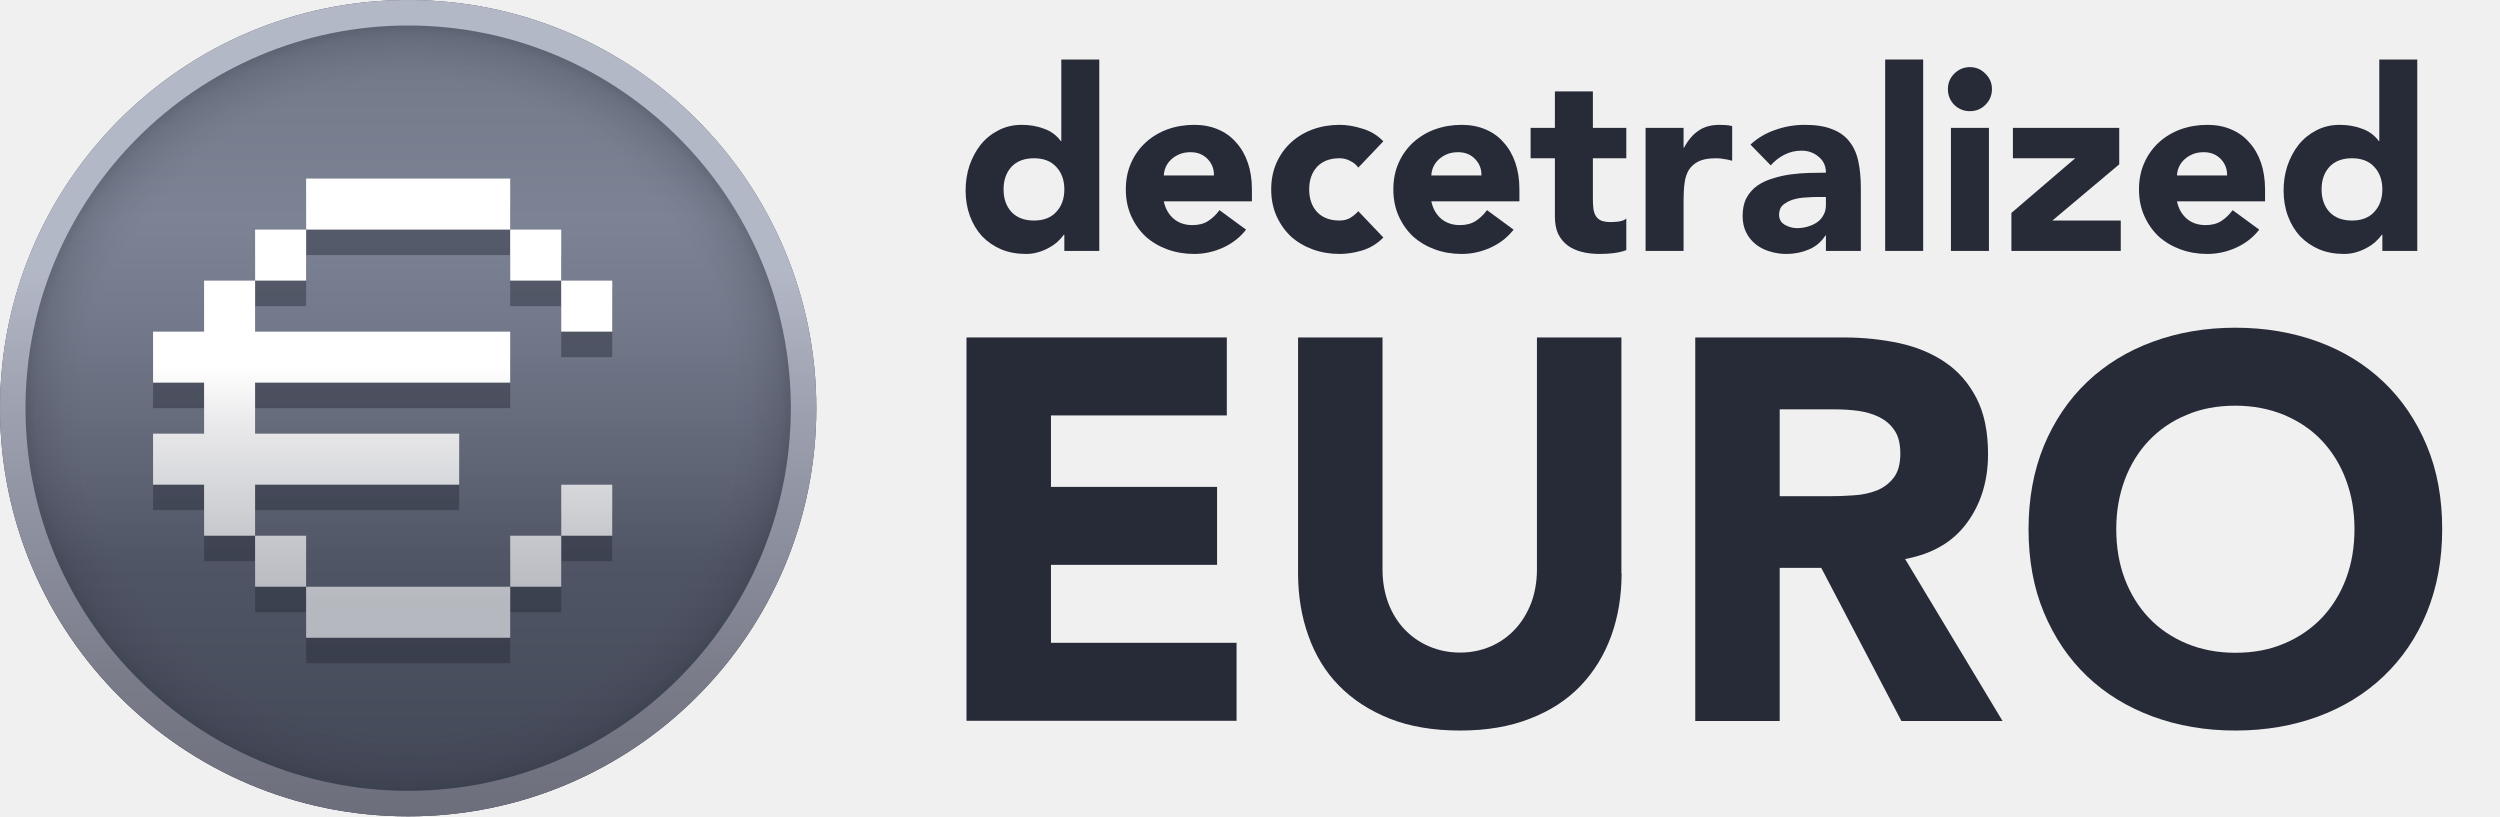
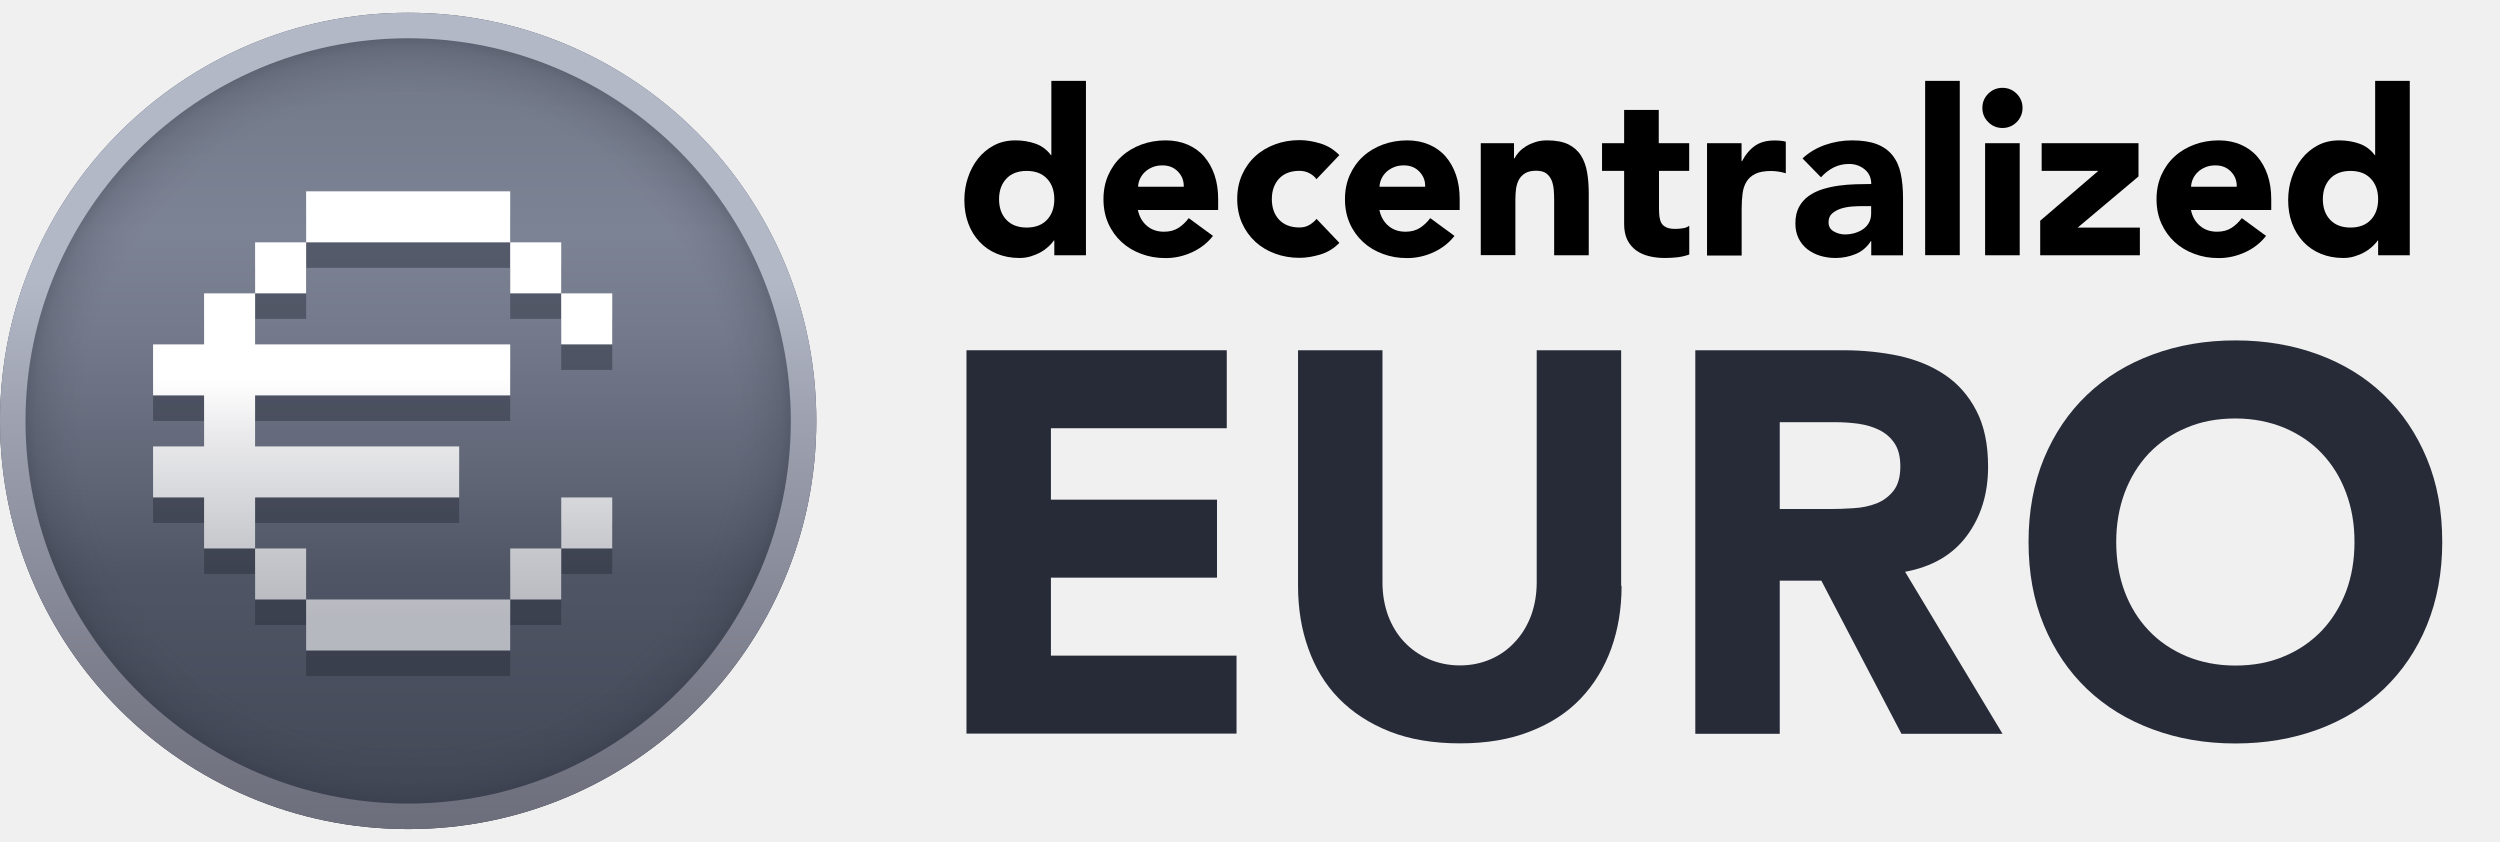
- <svg xmlns="http://www.w3.org/2000/svg" width="98" height="32" viewBox="0 0 98 32" fill="none">
-   <g clip-path="url(#clip0_4488_19040)">
-     <path d="M16 32C24.837 32 32 24.837 32 16C32 7.163 24.837 0 16 0C7.163 0 0 7.163 0 16C0 24.837 7.163 32 16 32Z" fill="url(#paint0_linear_4488_19040)" />
-     <path d="M16 32C24.837 32 32 24.837 32 16C32 7.163 24.837 0 16 0C7.163 0 0 7.163 0 16C0 24.837 7.163 32 16 32Z" fill="url(#paint1_radial_4488_19040)" />
-     <path d="M16 1C24.27 1 31 7.73 31 16C31 24.27 24.27 31 16 31C7.73 31 1 24.27 1 16C1 7.73 7.73 1 16 1ZM16 0C7.16 0 0 7.16 0 16C0 24.84 7.16 32 16 32C24.84 32 32 24.84 32 16C32 7.16 24.84 0 16 0Z" fill="url(#paint2_linear_4488_19040)" />
-     <path d="M20 26V24H12V26H20Z" fill="#272B38" fill-opacity="0.45" />
-     <path d="M22 22H20V24H22V22Z" fill="#272B38" fill-opacity="0.45" />
-     <path d="M12 22H10V24H12V22Z" fill="#272B38" fill-opacity="0.45" />
-     <path d="M24 20H22V22H24V20Z" fill="#272B38" fill-opacity="0.45" />
-     <path d="M24 12H22V14H24V12Z" fill="#272B38" fill-opacity="0.45" />
-     <path d="M8 14H6V16H8V18H6V20H8V22H10V20H18V18H10V16H20V14H10V12H8V14Z" fill="#272B38" fill-opacity="0.45" />
-     <path d="M22 10H20V12H22V10Z" fill="#272B38" fill-opacity="0.45" />
-     <path d="M12 10H10V12H12V10Z" fill="#272B38" fill-opacity="0.45" />
-     <path d="M12 8V10H20V8H12Z" fill="#272B38" fill-opacity="0.45" />
-     <path d="M20 25V23H12V25H20Z" fill="url(#paint3_linear_4488_19040)" />
-     <path d="M22 21H20V23H22V21Z" fill="url(#paint4_linear_4488_19040)" />
-     <path d="M12 21H10V23H12V21Z" fill="url(#paint5_linear_4488_19040)" />
-     <path d="M24 19H22V21H24V19Z" fill="url(#paint6_linear_4488_19040)" />
-     <path d="M24 11H22V13H24V11Z" fill="url(#paint7_linear_4488_19040)" />
-     <path d="M8 13H6V15H8V17H6V19H8V21H10V19H18V17H10V15H20V13H10V11H8V13Z" fill="url(#paint8_linear_4488_19040)" />
-     <path d="M22 9H20V11H22V9Z" fill="url(#paint9_linear_4488_19040)" />
-     <path d="M12 9H10V11H12V9Z" fill="url(#paint10_linear_4488_19040)" />
-     <path d="M12 7V9H20V7H12Z" fill="url(#paint11_linear_4488_19040)" />
+ <svg xmlns="http://www.w3.org/2000/svg" width="98" height="33" viewBox="0 0 98 33" fill="none">
+   <g clip-path="url(#clip0_2799_1060)">
+     <path d="M16 32.5C24.837 32.5 32 25.337 32 16.5C32 7.663 24.837 0.5 16 0.5C7.163 0.5 0 7.663 0 16.5C0 25.337 7.163 32.5 16 32.5Z" fill="url(#paint0_linear_2799_1060)" />
+     <path d="M16 32.5C24.837 32.5 32 25.337 32 16.5C32 7.663 24.837 0.5 16 0.5C7.163 0.5 0 7.663 0 16.5C0 25.337 7.163 32.5 16 32.5Z" fill="url(#paint1_radial_2799_1060)" />
+     <path d="M16 1.5C24.27 1.5 31 8.23 31 16.5C31 24.77 24.27 31.5 16 31.5C7.73 31.5 1 24.77 1 16.5C1 8.23 7.73 1.5 16 1.5ZM16 0.5C7.16 0.5 0 7.66 0 16.5C0 25.34 7.16 32.5 16 32.5C24.84 32.5 32 25.34 32 16.5C32 7.66 24.84 0.5 16 0.5Z" fill="url(#paint2_linear_2799_1060)" />
+     <path d="M20 26.5V24.5H12V26.5H20Z" fill="#272B38" fill-opacity="0.45" />
+     <path d="M22 22.5H20V24.5H22V22.5Z" fill="#272B38" fill-opacity="0.45" />
+     <path d="M12 22.5H10V24.5H12V22.5Z" fill="#272B38" fill-opacity="0.45" />
+     <path d="M24 20.5H22V22.5H24V20.5Z" fill="#272B38" fill-opacity="0.45" />
+     <path d="M24 12.5H22V14.5H24V12.5Z" fill="#272B38" fill-opacity="0.45" />
+     <path d="M8 14.5H6V16.5H8V18.5H6V20.5H8V22.5H10V20.5H18V18.5H10V16.5H20V14.5H10V12.5H8V14.5Z" fill="#272B38" fill-opacity="0.45" />
+     <path d="M22 10.5H20V12.5H22V10.5Z" fill="#272B38" fill-opacity="0.45" />
+     <path d="M12 10.5H10V12.5H12V10.5Z" fill="#272B38" fill-opacity="0.45" />
+     <path d="M12 8.5V10.5H20V8.5H12Z" fill="#272B38" fill-opacity="0.45" />
+     <path d="M20 25.5V23.5H12V25.5H20Z" fill="url(#paint3_linear_2799_1060)" />
+     <path d="M22 21.5H20V23.5H22V21.5Z" fill="url(#paint4_linear_2799_1060)" />
+     <path d="M12 21.5H10V23.5H12V21.5Z" fill="url(#paint5_linear_2799_1060)" />
+     <path d="M24 19.5H22V21.5H24V19.5Z" fill="url(#paint6_linear_2799_1060)" />
+     <path d="M24 11.5H22V13.5H24V11.5Z" fill="url(#paint7_linear_2799_1060)" />
+     <path d="M8 13.5H6V15.5H8V17.5H6V19.5H8V21.5H10V19.5H18V17.5H10V15.5H20V13.5H10V11.5H8V13.5Z" fill="url(#paint8_linear_2799_1060)" />
+     <path d="M22 9.5H20V11.5H22V9.5Z" fill="url(#paint9_linear_2799_1060)" />
+     <path d="M12 9.5H10V11.5H12V9.5Z" fill="url(#paint10_linear_2799_1060)" />
+     <path d="M12 7.5V9.5H20V7.5H12Z" fill="url(#paint11_linear_2799_1060)" />
  </g>
-   <path d="M37.887 13.228H48.091V16.285H41.198V19.086H47.709V22.142H41.198V25.198H48.473V28.255H37.887V13.228Z" fill="#272B38" />
-   <path d="M63.567 22.465C63.567 23.356 63.431 24.18 63.16 24.927C62.888 25.674 62.489 26.328 61.963 26.879C61.436 27.431 60.774 27.864 59.976 28.17C59.187 28.484 58.27 28.637 57.234 28.637C56.198 28.637 55.264 28.484 54.475 28.17C53.685 27.856 53.023 27.423 52.489 26.879C51.954 26.336 51.555 25.674 51.291 24.927C51.02 24.18 50.884 23.356 50.884 22.465V13.228H54.195V22.329C54.195 22.796 54.271 23.229 54.416 23.628C54.568 24.027 54.772 24.366 55.044 24.655C55.316 24.944 55.638 25.173 56.012 25.334C56.385 25.496 56.793 25.581 57.234 25.581C57.675 25.581 58.075 25.496 58.448 25.334C58.813 25.173 59.136 24.944 59.399 24.655C59.67 24.366 59.874 24.018 60.027 23.628C60.171 23.229 60.248 22.796 60.248 22.329V13.228H63.559V22.465H63.567Z" fill="#272B38" />
-   <path d="M66.454 13.228H72.269C73.033 13.228 73.754 13.305 74.442 13.449C75.13 13.602 75.733 13.848 76.242 14.196C76.76 14.544 77.167 15.011 77.473 15.597C77.778 16.183 77.931 16.913 77.931 17.796C77.931 18.857 77.651 19.757 77.099 20.504C76.547 21.251 75.741 21.718 74.68 21.913L78.5 28.263H74.535L71.394 22.261H69.764V28.263H66.454V13.228ZM69.764 19.451H71.717C72.014 19.451 72.328 19.443 72.659 19.417C72.99 19.4 73.296 19.332 73.559 19.23C73.822 19.128 74.052 18.959 74.23 18.73C74.408 18.5 74.493 18.186 74.493 17.779C74.493 17.397 74.417 17.091 74.264 16.87C74.111 16.641 73.907 16.471 73.67 16.352C73.432 16.234 73.152 16.149 72.846 16.106C72.532 16.064 72.226 16.047 71.929 16.047H69.764V19.46V19.451Z" fill="#272B38" />
-   <path d="M79.519 20.741C79.519 19.536 79.722 18.449 80.121 17.473C80.529 16.497 81.089 15.665 81.811 14.977C82.532 14.29 83.39 13.763 84.383 13.398C85.376 13.033 86.455 12.846 87.626 12.846C88.798 12.846 89.884 13.033 90.878 13.398C91.871 13.763 92.72 14.29 93.441 14.977C94.163 15.665 94.723 16.497 95.131 17.473C95.538 18.449 95.734 19.536 95.734 20.741C95.734 21.947 95.53 23.034 95.131 24.01C94.732 24.986 94.163 25.818 93.441 26.506C92.72 27.194 91.862 27.72 90.878 28.085C89.884 28.45 88.806 28.637 87.626 28.637C86.446 28.637 85.368 28.45 84.383 28.085C83.39 27.72 82.532 27.194 81.811 26.506C81.089 25.818 80.529 24.986 80.121 24.01C79.714 23.034 79.519 21.947 79.519 20.741ZM82.957 20.741C82.957 21.446 83.067 22.1 83.288 22.686C83.509 23.271 83.823 23.781 84.23 24.214C84.638 24.647 85.13 24.978 85.708 25.224C86.276 25.462 86.922 25.589 87.626 25.589C88.331 25.589 88.976 25.47 89.545 25.224C90.114 24.986 90.606 24.647 91.022 24.214C91.429 23.781 91.743 23.271 91.964 22.686C92.185 22.1 92.295 21.455 92.295 20.741C92.295 20.028 92.185 19.409 91.964 18.814C91.743 18.22 91.429 17.711 91.022 17.278C90.615 16.845 90.122 16.514 89.545 16.268C88.968 16.03 88.331 15.903 87.626 15.903C86.922 15.903 86.276 16.021 85.708 16.268C85.13 16.505 84.646 16.845 84.23 17.278C83.823 17.711 83.509 18.22 83.288 18.814C83.067 19.409 82.957 20.054 82.957 20.741Z" fill="#272B38" />
-   <path d="M43.092 9.836H41.722V9.201H41.702C41.643 9.287 41.563 9.376 41.464 9.469C41.371 9.555 41.259 9.634 41.127 9.707C41.001 9.78 40.859 9.839 40.7 9.886C40.548 9.932 40.389 9.955 40.223 9.955C39.866 9.955 39.542 9.896 39.251 9.776C38.96 9.651 38.708 9.479 38.497 9.26C38.291 9.035 38.133 8.771 38.02 8.466C37.908 8.162 37.852 7.828 37.852 7.464C37.852 7.127 37.901 6.806 38 6.501C38.106 6.191 38.252 5.916 38.437 5.678C38.629 5.44 38.861 5.251 39.132 5.112C39.403 4.967 39.711 4.894 40.055 4.894C40.366 4.894 40.654 4.943 40.918 5.043C41.189 5.135 41.411 5.297 41.583 5.529H41.603V2.333H43.092V9.836ZM41.722 7.424C41.722 7.061 41.616 6.766 41.404 6.541C41.199 6.316 40.908 6.204 40.531 6.204C40.154 6.204 39.859 6.316 39.648 6.541C39.443 6.766 39.34 7.061 39.34 7.424C39.34 7.788 39.443 8.083 39.648 8.308C39.859 8.533 40.154 8.645 40.531 8.645C40.908 8.645 41.199 8.533 41.404 8.308C41.616 8.083 41.722 7.788 41.722 7.424Z" fill="#272B38" />
-   <path d="M48.846 9.002C48.608 9.307 48.307 9.542 47.943 9.707C47.579 9.872 47.202 9.955 46.812 9.955C46.441 9.955 46.091 9.896 45.76 9.776C45.436 9.657 45.151 9.489 44.907 9.27C44.668 9.045 44.48 8.777 44.341 8.466C44.202 8.155 44.132 7.808 44.132 7.424C44.132 7.041 44.202 6.693 44.341 6.382C44.48 6.071 44.668 5.807 44.907 5.588C45.151 5.364 45.436 5.191 45.76 5.072C46.091 4.953 46.441 4.894 46.812 4.894C47.156 4.894 47.467 4.953 47.745 5.072C48.029 5.191 48.267 5.364 48.459 5.588C48.658 5.807 48.81 6.071 48.916 6.382C49.022 6.693 49.075 7.041 49.075 7.424V7.891H45.621C45.681 8.175 45.809 8.404 46.008 8.576C46.206 8.741 46.451 8.824 46.742 8.824C46.987 8.824 47.192 8.771 47.358 8.665C47.53 8.552 47.679 8.41 47.804 8.238L48.846 9.002ZM47.586 6.879C47.593 6.627 47.51 6.412 47.338 6.234C47.166 6.055 46.944 5.966 46.673 5.966C46.508 5.966 46.362 5.992 46.236 6.045C46.111 6.098 46.001 6.167 45.909 6.253C45.823 6.333 45.753 6.429 45.7 6.541C45.654 6.647 45.628 6.76 45.621 6.879H47.586Z" fill="#272B38" />
-   <path d="M53.245 6.571C53.172 6.465 53.07 6.379 52.937 6.313C52.805 6.24 52.663 6.204 52.511 6.204C52.133 6.204 51.839 6.316 51.627 6.541C51.422 6.766 51.32 7.061 51.32 7.424C51.32 7.788 51.422 8.083 51.627 8.308C51.839 8.533 52.133 8.645 52.511 8.645C52.676 8.645 52.818 8.609 52.937 8.536C53.056 8.463 53.159 8.377 53.245 8.278L54.227 9.31C53.996 9.548 53.721 9.717 53.404 9.816C53.093 9.909 52.795 9.955 52.511 9.955C52.14 9.955 51.789 9.896 51.459 9.776C51.134 9.657 50.85 9.489 50.605 9.27C50.367 9.045 50.178 8.777 50.039 8.466C49.901 8.155 49.831 7.808 49.831 7.424C49.831 7.041 49.901 6.693 50.039 6.382C50.178 6.071 50.367 5.807 50.605 5.588C50.85 5.364 51.134 5.191 51.459 5.072C51.789 4.953 52.14 4.894 52.511 4.894C52.795 4.894 53.093 4.943 53.404 5.043C53.721 5.135 53.996 5.301 54.227 5.539L53.245 6.571Z" fill="#272B38" />
-   <path d="M59.333 9.002C59.094 9.307 58.793 9.542 58.429 9.707C58.066 9.872 57.688 9.955 57.298 9.955C56.928 9.955 56.577 9.896 56.246 9.776C55.922 9.657 55.638 9.489 55.393 9.27C55.154 9.045 54.966 8.777 54.827 8.466C54.688 8.155 54.619 7.808 54.619 7.424C54.619 7.041 54.688 6.693 54.827 6.382C54.966 6.071 55.154 5.807 55.393 5.588C55.638 5.364 55.922 5.191 56.246 5.072C56.577 4.953 56.928 4.894 57.298 4.894C57.642 4.894 57.953 4.953 58.231 5.072C58.516 5.191 58.754 5.364 58.946 5.588C59.144 5.807 59.296 6.071 59.402 6.382C59.508 6.693 59.561 7.041 59.561 7.424V7.891H56.107C56.167 8.175 56.296 8.404 56.494 8.576C56.693 8.741 56.938 8.824 57.229 8.824C57.473 8.824 57.678 8.771 57.844 8.665C58.016 8.552 58.165 8.41 58.291 8.238L59.333 9.002ZM58.072 6.879C58.079 6.627 57.996 6.412 57.824 6.234C57.652 6.055 57.43 5.966 57.159 5.966C56.994 5.966 56.848 5.992 56.722 6.045C56.597 6.098 56.488 6.167 56.395 6.253C56.309 6.333 56.239 6.429 56.187 6.541C56.14 6.647 56.114 6.76 56.107 6.879H58.072Z" fill="#272B38" />
-   <path d="M63.751 6.204H62.441V7.811C62.441 7.944 62.448 8.066 62.461 8.179C62.474 8.285 62.504 8.377 62.55 8.457C62.596 8.536 62.666 8.599 62.759 8.645C62.858 8.685 62.987 8.705 63.146 8.705C63.225 8.705 63.328 8.698 63.453 8.685C63.586 8.665 63.685 8.625 63.751 8.566V9.806C63.586 9.866 63.413 9.905 63.235 9.925C63.056 9.945 62.881 9.955 62.709 9.955C62.458 9.955 62.226 9.929 62.014 9.876C61.803 9.823 61.617 9.74 61.459 9.628C61.3 9.508 61.174 9.356 61.081 9.171C60.995 8.986 60.952 8.761 60.952 8.496V6.204H60V5.013H60.952V3.584H62.441V5.013H63.751V6.204Z" fill="#272B38" />
-   <path d="M64.507 5.013H65.996V5.787H66.016C66.175 5.489 66.363 5.268 66.582 5.122C66.8 4.97 67.075 4.894 67.405 4.894C67.491 4.894 67.577 4.897 67.663 4.904C67.749 4.91 67.829 4.924 67.901 4.943V6.303C67.796 6.27 67.69 6.247 67.584 6.234C67.485 6.214 67.379 6.204 67.266 6.204C66.982 6.204 66.757 6.243 66.591 6.323C66.426 6.402 66.297 6.515 66.204 6.66C66.118 6.799 66.062 6.968 66.036 7.166C66.009 7.365 65.996 7.583 65.996 7.821V9.836H64.507V5.013Z" fill="#272B38" />
-   <path d="M71.576 9.231H71.556C71.39 9.489 71.169 9.674 70.891 9.786C70.62 9.899 70.332 9.955 70.028 9.955C69.803 9.955 69.584 9.922 69.373 9.856C69.167 9.796 68.986 9.704 68.827 9.578C68.668 9.452 68.542 9.297 68.45 9.112C68.357 8.926 68.311 8.711 68.311 8.466C68.311 8.189 68.36 7.954 68.46 7.762C68.565 7.57 68.704 7.411 68.876 7.285C69.055 7.16 69.257 7.064 69.482 6.998C69.707 6.925 69.938 6.872 70.176 6.839C70.421 6.806 70.663 6.786 70.901 6.779C71.146 6.773 71.371 6.769 71.576 6.769C71.576 6.505 71.48 6.296 71.288 6.144C71.103 5.985 70.881 5.906 70.623 5.906C70.378 5.906 70.153 5.959 69.948 6.065C69.75 6.164 69.571 6.303 69.412 6.482L68.618 5.668C68.896 5.41 69.22 5.218 69.591 5.092C69.961 4.96 70.345 4.894 70.742 4.894C71.179 4.894 71.536 4.95 71.814 5.062C72.098 5.168 72.323 5.327 72.489 5.539C72.661 5.751 72.78 6.012 72.846 6.323C72.912 6.627 72.945 6.981 72.945 7.385V9.836H71.576V9.231ZM71.209 7.722C71.096 7.722 70.954 7.729 70.782 7.742C70.616 7.749 70.454 7.775 70.296 7.821C70.143 7.868 70.011 7.937 69.898 8.03C69.793 8.122 69.74 8.251 69.74 8.417C69.74 8.595 69.816 8.728 69.968 8.814C70.12 8.9 70.279 8.943 70.444 8.943C70.59 8.943 70.729 8.923 70.861 8.883C71 8.844 71.123 8.787 71.228 8.715C71.334 8.642 71.417 8.549 71.476 8.437C71.543 8.324 71.576 8.192 71.576 8.04V7.722H71.209Z" fill="#272B38" />
-   <path d="M73.899 2.333H75.388V9.836H73.899V2.333Z" fill="#272B38" />
-   <path d="M76.477 5.013H77.966V9.836H76.477V5.013ZM76.358 3.494C76.358 3.256 76.441 3.054 76.606 2.889C76.778 2.717 76.983 2.631 77.221 2.631C77.459 2.631 77.661 2.717 77.827 2.889C77.999 3.054 78.085 3.256 78.085 3.494C78.085 3.733 77.999 3.938 77.827 4.11C77.661 4.275 77.459 4.358 77.221 4.358C76.983 4.358 76.778 4.275 76.606 4.11C76.441 3.938 76.358 3.733 76.358 3.494Z" fill="#272B38" />
-   <path d="M78.847 8.347L81.347 6.204H78.906V5.013H83.074V6.442L80.454 8.645H83.134V9.836H78.847V8.347Z" fill="#272B38" />
-   <path d="M88.562 9.002C88.324 9.307 88.023 9.542 87.659 9.707C87.295 9.872 86.918 9.955 86.528 9.955C86.157 9.955 85.807 9.896 85.476 9.776C85.152 9.657 84.867 9.489 84.622 9.27C84.384 9.045 84.196 8.777 84.057 8.466C83.918 8.155 83.848 7.808 83.848 7.424C83.848 7.041 83.918 6.693 84.057 6.382C84.196 6.071 84.384 5.807 84.622 5.588C84.867 5.364 85.152 5.191 85.476 5.072C85.807 4.953 86.157 4.894 86.528 4.894C86.872 4.894 87.183 4.953 87.461 5.072C87.745 5.191 87.983 5.364 88.175 5.588C88.374 5.807 88.526 6.071 88.632 6.382C88.737 6.693 88.79 7.041 88.79 7.424V7.891H85.337C85.396 8.175 85.525 8.404 85.724 8.576C85.922 8.741 86.167 8.824 86.458 8.824C86.703 8.824 86.908 8.771 87.074 8.665C87.246 8.552 87.394 8.41 87.52 8.238L88.562 9.002ZM87.302 6.879C87.308 6.627 87.226 6.412 87.054 6.234C86.882 6.055 86.66 5.966 86.389 5.966C86.223 5.966 86.078 5.992 85.952 6.045C85.826 6.098 85.717 6.167 85.625 6.253C85.539 6.333 85.469 6.429 85.416 6.541C85.37 6.647 85.344 6.76 85.337 6.879H87.302Z" fill="#272B38" />
-   <path d="M94.757 9.836H93.388V9.201H93.368C93.308 9.287 93.229 9.376 93.129 9.469C93.037 9.555 92.924 9.634 92.792 9.707C92.666 9.78 92.524 9.839 92.365 9.886C92.213 9.932 92.054 9.955 91.889 9.955C91.532 9.955 91.207 9.896 90.916 9.776C90.625 9.651 90.374 9.479 90.162 9.26C89.957 9.035 89.798 8.771 89.686 8.466C89.573 8.162 89.517 7.828 89.517 7.464C89.517 7.127 89.567 6.806 89.666 6.501C89.772 6.191 89.917 5.916 90.103 5.678C90.294 5.44 90.526 5.251 90.797 5.112C91.069 4.967 91.376 4.894 91.72 4.894C92.031 4.894 92.319 4.943 92.584 5.043C92.855 5.135 93.076 5.297 93.249 5.529H93.268V2.333H94.757V9.836ZM93.388 7.424C93.388 7.061 93.282 6.766 93.07 6.541C92.865 6.316 92.574 6.204 92.197 6.204C91.82 6.204 91.525 6.316 91.313 6.541C91.108 6.766 91.006 7.061 91.006 7.424C91.006 7.788 91.108 8.083 91.313 8.308C91.525 8.533 91.82 8.645 92.197 8.645C92.574 8.645 92.865 8.533 93.07 8.308C93.282 8.083 93.388 7.788 93.388 7.424Z" fill="#272B38" />
+   <path d="M37.886 13.73H48.089V16.787H41.196V19.587H47.706V22.644H41.196V25.701H48.472V28.757H37.886V13.73Z" fill="#272B38" />
+   <path d="M63.566 22.967C63.566 23.857 63.429 24.68 63.159 25.43C62.886 26.177 62.489 26.831 61.962 27.384C61.436 27.937 60.773 28.367 59.976 28.674C59.186 28.987 58.269 29.14 57.233 29.14C56.196 29.14 55.263 28.987 54.472 28.674C53.682 28.36 53.019 27.927 52.486 27.384C51.953 26.84 51.553 26.177 51.289 25.43C51.019 24.684 50.883 23.86 50.883 22.967V13.73H54.193V22.831C54.193 23.297 54.269 23.73 54.413 24.131C54.566 24.53 54.769 24.87 55.039 25.157C55.312 25.447 55.633 25.674 56.006 25.837C56.379 25.997 56.786 26.084 57.229 26.084C57.672 26.084 58.069 26 58.443 25.837C58.809 25.677 59.129 25.447 59.392 25.157C59.666 24.867 59.869 24.52 60.019 24.131C60.163 23.73 60.239 23.297 60.239 22.831V13.73H63.549V22.967H63.566Z" fill="#272B38" />
+   <path d="M66.453 13.73H72.269C73.032 13.73 73.756 13.807 74.442 13.95C75.129 14.104 75.733 14.351 76.243 14.697C76.759 15.044 77.169 15.511 77.472 16.097C77.779 16.684 77.933 17.414 77.933 18.297C77.933 19.357 77.653 20.257 77.099 21.004C76.546 21.75 75.739 22.217 74.679 22.414L78.499 28.764H74.536L71.396 22.761H69.766V28.764H66.456V13.73H66.453ZM69.763 19.954H71.716C72.013 19.954 72.326 19.944 72.659 19.921C72.989 19.904 73.296 19.837 73.559 19.734C73.823 19.631 74.052 19.46 74.229 19.234C74.406 19.004 74.493 18.691 74.493 18.284C74.493 17.901 74.416 17.597 74.263 17.374C74.109 17.144 73.906 16.974 73.669 16.857C73.433 16.737 73.153 16.654 72.846 16.61C72.532 16.567 72.226 16.55 71.929 16.55H69.766V19.964V19.954H69.763Z" fill="#272B38" />
+   <path d="M79.519 21.244C79.519 20.037 79.722 18.95 80.122 17.974C80.529 16.997 81.089 16.167 81.812 15.477C82.536 14.787 83.392 14.264 84.386 13.897C85.379 13.53 86.456 13.344 87.629 13.344C88.802 13.344 89.886 13.53 90.879 13.897C91.872 14.264 92.722 14.787 93.442 15.477C94.162 16.164 94.725 16.997 95.132 17.974C95.539 18.95 95.736 20.037 95.736 21.244C95.736 22.45 95.532 23.537 95.132 24.514C94.732 25.49 94.165 26.32 93.442 27.01C92.722 27.697 91.862 28.224 90.879 28.59C89.886 28.957 88.809 29.144 87.629 29.144C86.449 29.144 85.372 28.957 84.386 28.59C83.392 28.224 82.536 27.7 81.812 27.01C81.092 26.324 80.529 25.49 80.122 24.514C79.716 23.537 79.519 22.45 79.519 21.244ZM82.956 21.244C82.956 21.947 83.066 22.6 83.285 23.187C83.505 23.774 83.819 24.284 84.229 24.714C84.636 25.147 85.129 25.477 85.706 25.724C86.275 25.96 86.919 26.09 87.626 26.09C88.332 26.09 88.976 25.97 89.546 25.724C90.116 25.487 90.606 25.147 91.022 24.714C91.429 24.28 91.742 23.77 91.966 23.187C92.186 22.6 92.296 21.957 92.296 21.244C92.296 20.53 92.186 19.91 91.966 19.317C91.746 18.724 91.432 18.214 91.022 17.78C90.616 17.347 90.122 17.017 89.546 16.77C88.969 16.534 88.332 16.404 87.626 16.404C86.919 16.404 86.275 16.524 85.706 16.77C85.129 17.007 84.646 17.347 84.229 17.78C83.822 18.214 83.509 18.724 83.285 19.317C83.066 19.91 82.956 20.557 82.956 21.244Z" fill="#272B38" />
+   <path d="M42.576 10.007H41.329V9.427H41.313C41.259 9.507 41.186 9.583 41.099 9.667C41.013 9.747 40.909 9.823 40.793 9.887C40.676 9.953 40.546 10.007 40.403 10.05C40.263 10.093 40.116 10.113 39.966 10.113C39.639 10.113 39.346 10.057 39.079 9.947C38.813 9.837 38.586 9.68 38.396 9.477C38.206 9.273 38.059 9.037 37.956 8.757C37.853 8.48 37.803 8.177 37.803 7.843C37.803 7.537 37.849 7.243 37.943 6.963C38.036 6.683 38.169 6.433 38.339 6.217C38.513 6 38.719 5.827 38.966 5.697C39.213 5.567 39.493 5.503 39.806 5.503C40.089 5.503 40.353 5.547 40.596 5.633C40.839 5.72 41.039 5.87 41.196 6.08H41.213V3.17H42.569V10.003L42.576 10.007ZM41.329 7.81C41.329 7.48 41.236 7.21 41.046 7.007C40.856 6.803 40.589 6.7 40.246 6.7C39.903 6.7 39.636 6.803 39.446 7.007C39.256 7.213 39.163 7.48 39.163 7.81C39.163 8.14 39.256 8.41 39.446 8.613C39.636 8.817 39.903 8.92 40.246 8.92C40.589 8.92 40.856 8.817 41.046 8.613C41.236 8.41 41.329 8.14 41.329 7.81Z" fill="black" />
+   <path d="M47.549 9.247C47.333 9.523 47.059 9.737 46.726 9.89C46.396 10.04 46.053 10.117 45.696 10.117C45.339 10.117 45.039 10.063 44.742 9.953C44.443 9.843 44.186 9.69 43.966 9.487C43.746 9.283 43.572 9.043 43.446 8.76C43.319 8.477 43.256 8.16 43.256 7.81C43.256 7.46 43.319 7.143 43.446 6.86C43.572 6.577 43.746 6.333 43.966 6.133C44.186 5.93 44.446 5.777 44.742 5.667C45.039 5.557 45.359 5.503 45.696 5.503C46.009 5.503 46.292 5.557 46.549 5.667C46.806 5.777 47.023 5.93 47.199 6.133C47.376 6.337 47.513 6.577 47.609 6.86C47.706 7.143 47.752 7.46 47.752 7.81V8.233H44.606C44.659 8.493 44.779 8.7 44.959 8.853C45.139 9.007 45.362 9.083 45.629 9.083C45.852 9.083 46.039 9.033 46.196 8.933C46.349 8.833 46.483 8.707 46.599 8.55L47.549 9.247ZM46.403 7.313C46.409 7.083 46.333 6.89 46.176 6.727C46.019 6.563 45.816 6.483 45.569 6.483C45.419 6.483 45.286 6.507 45.172 6.557C45.059 6.603 44.959 6.667 44.879 6.743C44.799 6.82 44.736 6.907 44.689 7.007C44.642 7.107 44.619 7.21 44.612 7.32H46.403V7.313Z" fill="black" />
+   <path d="M51.609 7.03C51.543 6.933 51.449 6.853 51.329 6.79C51.209 6.727 51.079 6.697 50.939 6.697C50.596 6.697 50.329 6.8 50.139 7.003C49.949 7.21 49.856 7.477 49.856 7.807C49.856 8.137 49.949 8.407 50.139 8.61C50.329 8.813 50.596 8.917 50.939 8.917C51.089 8.917 51.219 8.883 51.329 8.817C51.439 8.75 51.533 8.673 51.609 8.58L52.503 9.52C52.293 9.737 52.043 9.89 51.756 9.977C51.469 10.063 51.196 10.107 50.939 10.107C50.603 10.107 50.283 10.053 49.986 9.943C49.686 9.833 49.429 9.68 49.209 9.477C48.989 9.273 48.816 9.033 48.689 8.75C48.563 8.467 48.499 8.15 48.499 7.8C48.499 7.45 48.563 7.133 48.689 6.85C48.816 6.567 48.989 6.323 49.209 6.123C49.429 5.92 49.689 5.767 49.986 5.657C50.283 5.547 50.603 5.493 50.939 5.493C51.199 5.493 51.473 5.537 51.756 5.623C52.043 5.71 52.289 5.863 52.503 6.08L51.609 7.02V7.03Z" fill="black" />
+   <path d="M57.016 9.247C56.799 9.523 56.526 9.737 56.193 9.89C55.863 10.04 55.519 10.117 55.163 10.117C54.806 10.117 54.506 10.063 54.209 9.953C53.909 9.843 53.653 9.69 53.433 9.487C53.213 9.283 53.039 9.043 52.913 8.76C52.786 8.477 52.723 8.16 52.723 7.81C52.723 7.46 52.786 7.143 52.913 6.86C53.039 6.577 53.213 6.333 53.433 6.133C53.653 5.93 53.913 5.777 54.209 5.667C54.506 5.557 54.826 5.503 55.163 5.503C55.476 5.503 55.759 5.557 56.016 5.667C56.273 5.777 56.489 5.93 56.666 6.133C56.843 6.337 56.979 6.577 57.076 6.86C57.173 7.143 57.219 7.46 57.219 7.81V8.233H54.073C54.126 8.493 54.246 8.7 54.426 8.853C54.606 9.007 54.829 9.083 55.096 9.083C55.319 9.083 55.506 9.033 55.663 8.933C55.816 8.833 55.949 8.707 56.066 8.55L57.016 9.247ZM55.866 7.313C55.873 7.083 55.796 6.89 55.639 6.727C55.483 6.563 55.279 6.483 55.033 6.483C54.883 6.483 54.749 6.507 54.636 6.557C54.523 6.603 54.423 6.667 54.343 6.743C54.263 6.82 54.199 6.907 54.153 7.007C54.106 7.107 54.083 7.21 54.076 7.32H55.866V7.313Z" fill="black" />
+   <path d="M58.046 5.613H59.349V6.21H59.366C59.409 6.127 59.469 6.04 59.546 5.957C59.623 5.873 59.719 5.797 59.826 5.73C59.936 5.663 60.059 5.61 60.196 5.567C60.333 5.523 60.486 5.503 60.649 5.503C60.993 5.503 61.269 5.557 61.483 5.66C61.693 5.767 61.859 5.913 61.976 6.1C62.093 6.287 62.173 6.507 62.216 6.76C62.259 7.013 62.279 7.287 62.279 7.583V10.007H60.923V7.853C60.923 7.727 60.919 7.597 60.909 7.46C60.899 7.323 60.873 7.2 60.829 7.083C60.783 6.97 60.716 6.877 60.623 6.803C60.529 6.73 60.396 6.693 60.219 6.693C60.043 6.693 59.903 6.723 59.793 6.787C59.686 6.85 59.603 6.933 59.543 7.04C59.486 7.147 59.449 7.263 59.429 7.397C59.413 7.53 59.403 7.667 59.403 7.813V10H58.046V5.607V5.613Z" fill="black" />
+   <path d="M66.226 6.697H65.033V8.16C65.033 8.28 65.04 8.39 65.049 8.49C65.063 8.59 65.09 8.677 65.129 8.747C65.173 8.82 65.236 8.873 65.323 8.913C65.409 8.953 65.526 8.973 65.669 8.973C65.743 8.973 65.836 8.967 65.953 8.95C66.07 8.937 66.159 8.9 66.219 8.847V9.977C66.07 10.03 65.913 10.067 65.749 10.087C65.586 10.103 65.426 10.113 65.269 10.113C65.04 10.113 64.829 10.09 64.636 10.04C64.443 9.993 64.276 9.917 64.129 9.81C63.986 9.703 63.873 9.567 63.789 9.4C63.709 9.23 63.666 9.027 63.666 8.787V6.697H62.8V5.613H63.666V4.31H65.023V5.613H66.216V6.697H66.226Z" fill="black" />
+   <path d="M66.913 5.613H68.269V6.32H68.286C68.429 6.05 68.603 5.847 68.803 5.71C69.003 5.573 69.253 5.507 69.553 5.507C69.629 5.507 69.709 5.507 69.786 5.517C69.866 5.523 69.936 5.533 70.003 5.553V6.793C69.906 6.763 69.813 6.74 69.719 6.727C69.626 6.713 69.529 6.703 69.426 6.703C69.166 6.703 68.963 6.74 68.813 6.813C68.663 6.887 68.546 6.987 68.466 7.117C68.386 7.247 68.333 7.4 68.309 7.583C68.286 7.767 68.273 7.963 68.273 8.18V10.017H66.916V5.623L66.913 5.613Z" fill="black" />
+   <path d="M73.353 9.453H73.336C73.186 9.69 72.986 9.857 72.736 9.96C72.486 10.063 72.223 10.113 71.946 10.113C71.739 10.113 71.543 10.083 71.353 10.027C71.163 9.97 70.996 9.883 70.849 9.77C70.706 9.657 70.589 9.513 70.506 9.347C70.423 9.177 70.379 8.983 70.379 8.76C70.379 8.507 70.426 8.293 70.519 8.117C70.613 7.943 70.739 7.797 70.899 7.683C71.059 7.57 71.243 7.48 71.446 7.417C71.653 7.353 71.863 7.307 72.083 7.277C72.303 7.247 72.523 7.23 72.743 7.223C72.963 7.217 73.166 7.213 73.353 7.213C73.353 6.973 73.266 6.78 73.096 6.64C72.923 6.5 72.719 6.427 72.486 6.427C72.263 6.427 72.059 6.473 71.876 6.567C71.693 6.66 71.529 6.787 71.383 6.95L70.659 6.21C70.913 5.973 71.209 5.8 71.546 5.68C71.883 5.563 72.233 5.503 72.596 5.503C72.993 5.503 73.319 5.553 73.576 5.653C73.833 5.753 74.036 5.9 74.189 6.093C74.343 6.287 74.449 6.523 74.509 6.803C74.569 7.083 74.599 7.407 74.599 7.777V10.01H73.353V9.453ZM73.016 8.08C72.913 8.08 72.786 8.083 72.633 8.093C72.479 8.103 72.333 8.127 72.189 8.17C72.049 8.213 71.926 8.277 71.829 8.36C71.729 8.443 71.679 8.563 71.679 8.713C71.679 8.877 71.749 8.997 71.886 9.073C72.026 9.153 72.169 9.19 72.319 9.19C72.453 9.19 72.579 9.173 72.703 9.137C72.826 9.1 72.936 9.05 73.033 8.983C73.129 8.917 73.206 8.833 73.263 8.73C73.319 8.627 73.349 8.507 73.349 8.37V8.08H73.016Z" fill="black" />
+   <path d="M75.466 3.17H76.823V10.003H75.466V3.17Z" fill="black" />
+   <path d="M77.709 4.23C77.709 4.013 77.786 3.827 77.939 3.673C78.093 3.52 78.279 3.443 78.496 3.443C78.713 3.443 78.899 3.52 79.053 3.673C79.206 3.827 79.283 4.013 79.283 4.23C79.283 4.447 79.206 4.633 79.053 4.787C78.899 4.94 78.713 5.017 78.496 5.017C78.279 5.017 78.093 4.94 77.939 4.787C77.786 4.633 77.709 4.447 77.709 4.23ZM77.816 5.613H79.173V10.007H77.816V5.613Z" fill="black" />
+   <path d="M79.979 8.65L82.256 6.697H80.033V5.613H83.829V6.917L81.443 8.923H83.883V10.007H79.976V8.65H79.979Z" fill="black" />
+   <path d="M88.829 9.247C88.613 9.523 88.34 9.737 88.006 9.89C87.676 10.04 87.333 10.117 86.976 10.117C86.62 10.117 86.32 10.063 86.023 9.953C85.723 9.843 85.466 9.69 85.246 9.487C85.026 9.283 84.853 9.043 84.726 8.76C84.6 8.477 84.536 8.16 84.536 7.81C84.536 7.46 84.6 7.143 84.726 6.86C84.853 6.577 85.026 6.333 85.246 6.133C85.466 5.93 85.726 5.777 86.023 5.667C86.32 5.557 86.639 5.503 86.976 5.503C87.29 5.503 87.573 5.557 87.829 5.667C88.086 5.777 88.303 5.93 88.48 6.133C88.656 6.337 88.793 6.577 88.889 6.86C88.986 7.143 89.033 7.46 89.033 7.81V8.233H85.886C85.939 8.493 86.059 8.7 86.24 8.853C86.419 9.007 86.643 9.083 86.909 9.083C87.133 9.083 87.32 9.033 87.476 8.933C87.629 8.833 87.763 8.707 87.879 8.55L88.829 9.247ZM87.68 7.313C87.686 7.083 87.609 6.89 87.453 6.727C87.296 6.563 87.093 6.483 86.846 6.483C86.696 6.483 86.563 6.507 86.45 6.557C86.336 6.603 86.236 6.667 86.156 6.743C86.076 6.82 86.013 6.907 85.966 7.007C85.919 7.107 85.896 7.21 85.889 7.32H87.68V7.313Z" fill="black" />
+   <path d="M94.469 10.007H93.223V9.427H93.206C93.153 9.507 93.079 9.583 92.993 9.667C92.906 9.747 92.803 9.823 92.686 9.887C92.569 9.953 92.439 10.007 92.296 10.05C92.156 10.093 92.009 10.113 91.859 10.113C91.533 10.113 91.239 10.057 90.973 9.947C90.706 9.837 90.479 9.68 90.289 9.477C90.099 9.273 89.953 9.037 89.849 8.757C89.746 8.48 89.696 8.177 89.696 7.843C89.696 7.537 89.743 7.243 89.836 6.963C89.929 6.683 90.063 6.433 90.233 6.217C90.406 6 90.613 5.827 90.859 5.697C91.106 5.567 91.386 5.503 91.699 5.503C91.983 5.503 92.246 5.547 92.489 5.633C92.733 5.72 92.933 5.87 93.089 6.08H93.106V3.17H94.463V10.003L94.469 10.007ZM93.223 7.81C93.223 7.48 93.129 7.21 92.939 7.007C92.749 6.803 92.483 6.7 92.139 6.7C91.796 6.7 91.529 6.803 91.339 7.007C91.149 7.213 91.056 7.48 91.056 7.81C91.056 8.14 91.149 8.41 91.339 8.613C91.529 8.817 91.796 8.92 92.139 8.92C92.483 8.92 92.749 8.817 92.939 8.613C93.129 8.41 93.223 8.14 93.223 7.81Z" fill="black" />
  <defs>
-     <linearGradient id="paint0_linear_4488_19040" x1="16" y1="32" x2="16" y2="0" gradientUnits="userSpaceOnUse">
+     <linearGradient id="paint0_linear_2799_1060" x1="16" y1="32.5" x2="16" y2="0.5" gradientUnits="userSpaceOnUse">
      <stop stop-color="#424756" />
      <stop offset="0.31" stop-color="#505565" />
      <stop offset="0.42" stop-color="#5F6475" />
      <stop offset="0.61" stop-color="#747A8B" />
      <stop offset="0.73" stop-color="#7C8394" />
      <stop offset="0.88" stop-color="#757C8C" />
      <stop offset="1" stop-color="#6E7484" />
    </linearGradient>
-     <radialGradient id="paint1_radial_4488_19040" cx="0" cy="0" r="1" gradientUnits="userSpaceOnUse" gradientTransform="translate(16 16) rotate(90) scale(16)">
+     <radialGradient id="paint1_radial_2799_1060" cx="0" cy="0" r="1" gradientUnits="userSpaceOnUse" gradientTransform="translate(16 16.5) rotate(90) scale(16)">
      <stop offset="0.802" stop-color="#272B38" stop-opacity="0" />
      <stop offset="0.848" stop-color="#272B38" stop-opacity="0.042" />
      <stop offset="0.883" stop-color="#272B38" stop-opacity="0.095" />
      <stop offset="0.914" stop-color="#272B38" stop-opacity="0.15" />
      <stop offset="0.957" stop-color="#272B38" stop-opacity="0.34" />
    </radialGradient>
-     <linearGradient id="paint2_linear_4488_19040" x1="16" y1="32" x2="16" y2="0" gradientUnits="userSpaceOnUse">
+     <linearGradient id="paint2_linear_2799_1060" x1="16" y1="32.5" x2="16" y2="0.5" gradientUnits="userSpaceOnUse">
      <stop stop-color="#6D6E7C" />
      <stop offset="0.17" stop-color="#7A7C8A" />
      <stop offset="0.51" stop-color="#9EA2B1" />
      <stop offset="0.67" stop-color="#B3B8C7" />
    </linearGradient>
-     <linearGradient id="paint3_linear_4488_19040" x1="15" y1="8" x2="15" y2="23.833" gradientUnits="userSpaceOnUse">
+     <linearGradient id="paint3_linear_2799_1060" x1="15" y1="8.5" x2="15" y2="24.333" gradientUnits="userSpaceOnUse">
      <stop offset="0.4" stop-color="white" />
      <stop offset="0.54" stop-color="#EAEAEC" />
      <stop offset="0.84" stop-color="#C4C6CB" />
      <stop offset="0.99" stop-color="#B6B8BF" />
    </linearGradient>
-     <linearGradient id="paint4_linear_4488_19040" x1="15" y1="8" x2="15" y2="23.833" gradientUnits="userSpaceOnUse">
+     <linearGradient id="paint4_linear_2799_1060" x1="15" y1="8.5" x2="15" y2="24.333" gradientUnits="userSpaceOnUse">
      <stop offset="0.4" stop-color="white" />
      <stop offset="0.54" stop-color="#EAEAEC" />
      <stop offset="0.84" stop-color="#C4C6CB" />
      <stop offset="0.99" stop-color="#B6B8BF" />
    </linearGradient>
-     <linearGradient id="paint5_linear_4488_19040" x1="15" y1="8" x2="15" y2="23.833" gradientUnits="userSpaceOnUse">
+     <linearGradient id="paint5_linear_2799_1060" x1="15" y1="8.5" x2="15" y2="24.333" gradientUnits="userSpaceOnUse">
      <stop offset="0.4" stop-color="white" />
      <stop offset="0.54" stop-color="#EAEAEC" />
      <stop offset="0.84" stop-color="#C4C6CB" />
      <stop offset="0.99" stop-color="#B6B8BF" />
    </linearGradient>
-     <linearGradient id="paint6_linear_4488_19040" x1="15" y1="8" x2="15" y2="23.833" gradientUnits="userSpaceOnUse">
+     <linearGradient id="paint6_linear_2799_1060" x1="15" y1="8.5" x2="15" y2="24.333" gradientUnits="userSpaceOnUse">
      <stop offset="0.4" stop-color="white" />
      <stop offset="0.54" stop-color="#EAEAEC" />
      <stop offset="0.84" stop-color="#C4C6CB" />
      <stop offset="0.99" stop-color="#B6B8BF" />
    </linearGradient>
-     <linearGradient id="paint7_linear_4488_19040" x1="15" y1="8" x2="15" y2="23.833" gradientUnits="userSpaceOnUse">
+     <linearGradient id="paint7_linear_2799_1060" x1="15" y1="8.5" x2="15" y2="24.333" gradientUnits="userSpaceOnUse">
      <stop offset="0.4" stop-color="white" />
      <stop offset="0.54" stop-color="#EAEAEC" />
      <stop offset="0.84" stop-color="#C4C6CB" />
      <stop offset="0.99" stop-color="#B6B8BF" />
    </linearGradient>
-     <linearGradient id="paint8_linear_4488_19040" x1="15" y1="8" x2="15" y2="23.833" gradientUnits="userSpaceOnUse">
+     <linearGradient id="paint8_linear_2799_1060" x1="15" y1="8.5" x2="15" y2="24.333" gradientUnits="userSpaceOnUse">
      <stop offset="0.4" stop-color="white" />
      <stop offset="0.54" stop-color="#EAEAEC" />
      <stop offset="0.84" stop-color="#C4C6CB" />
      <stop offset="0.99" stop-color="#B6B8BF" />
    </linearGradient>
-     <linearGradient id="paint9_linear_4488_19040" x1="15" y1="8" x2="15" y2="23.833" gradientUnits="userSpaceOnUse">
+     <linearGradient id="paint9_linear_2799_1060" x1="15" y1="8.5" x2="15" y2="24.333" gradientUnits="userSpaceOnUse">
      <stop offset="0.4" stop-color="white" />
      <stop offset="0.54" stop-color="#EAEAEC" />
      <stop offset="0.84" stop-color="#C4C6CB" />
      <stop offset="0.99" stop-color="#B6B8BF" />
    </linearGradient>
-     <linearGradient id="paint10_linear_4488_19040" x1="15" y1="8" x2="15" y2="23.833" gradientUnits="userSpaceOnUse">
+     <linearGradient id="paint10_linear_2799_1060" x1="15" y1="8.5" x2="15" y2="24.333" gradientUnits="userSpaceOnUse">
      <stop offset="0.4" stop-color="white" />
      <stop offset="0.54" stop-color="#EAEAEC" />
      <stop offset="0.84" stop-color="#C4C6CB" />
      <stop offset="0.99" stop-color="#B6B8BF" />
    </linearGradient>
-     <linearGradient id="paint11_linear_4488_19040" x1="15" y1="8" x2="15" y2="23.833" gradientUnits="userSpaceOnUse">
+     <linearGradient id="paint11_linear_2799_1060" x1="15" y1="8.5" x2="15" y2="24.333" gradientUnits="userSpaceOnUse">
      <stop offset="0.4" stop-color="white" />
      <stop offset="0.54" stop-color="#EAEAEC" />
      <stop offset="0.84" stop-color="#C4C6CB" />
      <stop offset="0.99" stop-color="#B6B8BF" />
    </linearGradient>
-     <clipPath id="clip0_4488_19040">
-       <rect width="32" height="32" fill="white" />
+     <clipPath id="clip0_2799_1060">
+       <rect width="32" height="32" fill="white" transform="translate(0 0.5)" />
    </clipPath>
  </defs>
</svg>
